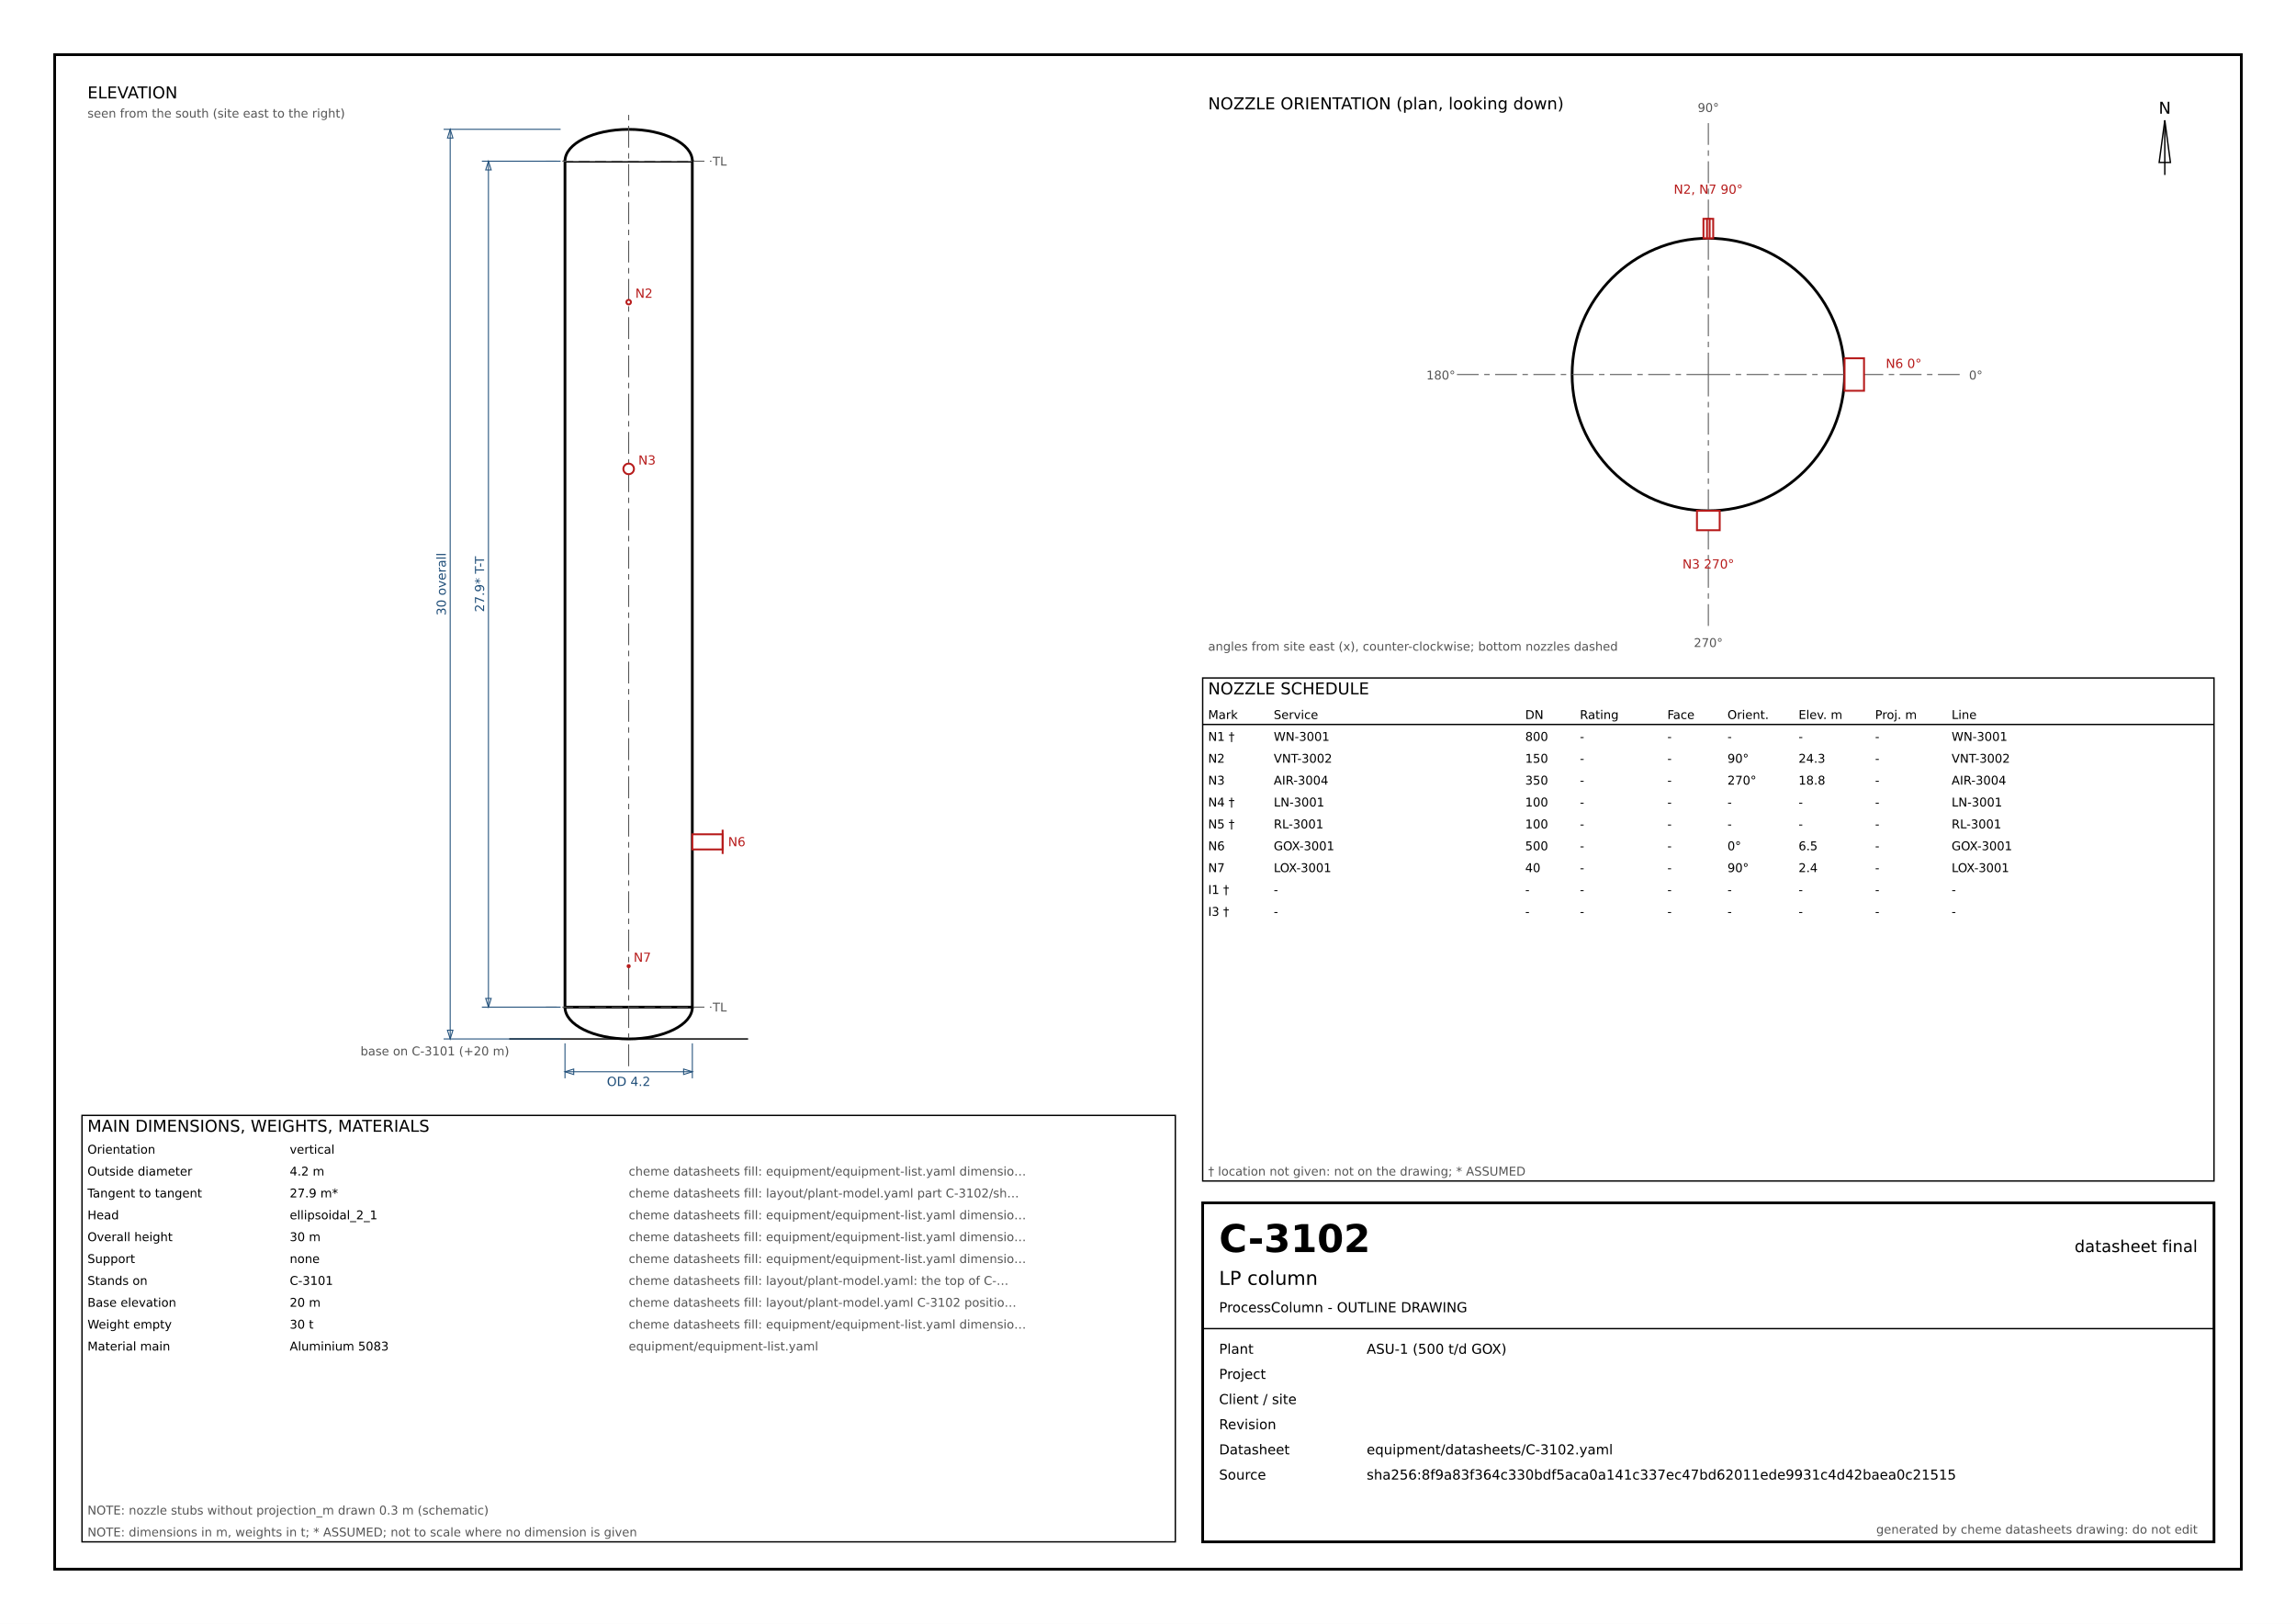
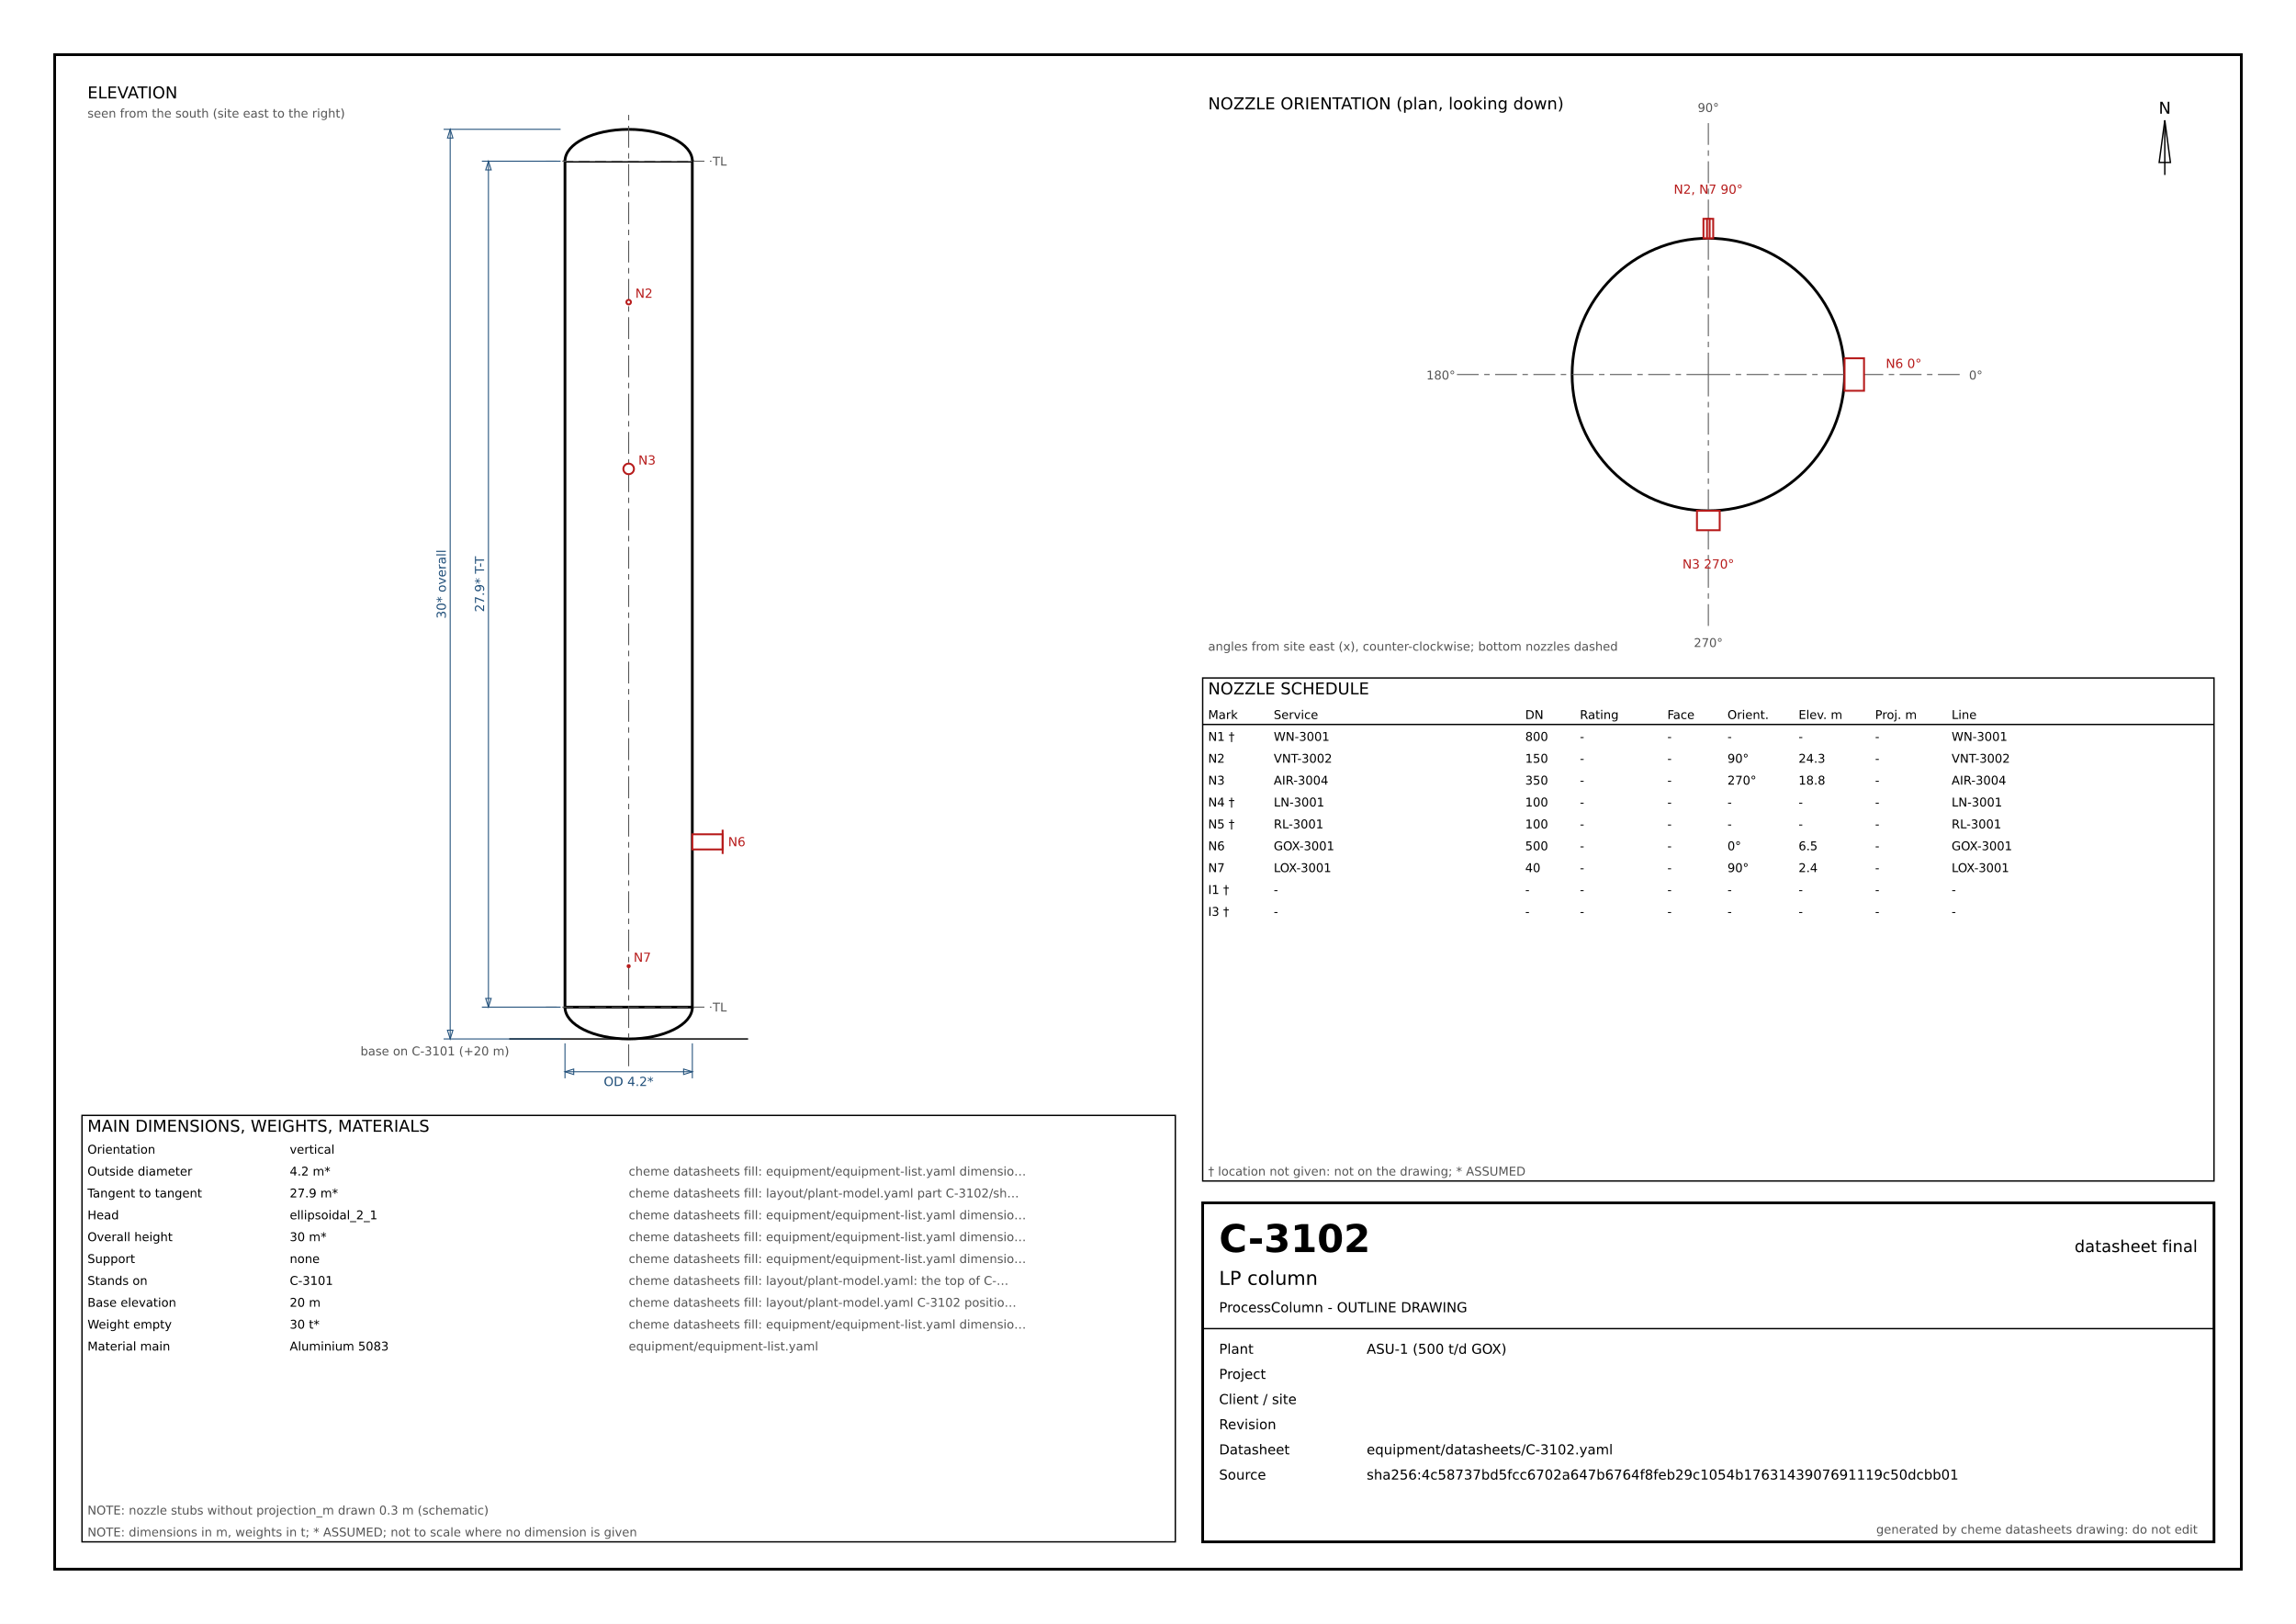
<svg xmlns="http://www.w3.org/2000/svg" width="420mm" height="297mm" viewBox="0 0 420 297">
  <style>
.frame{fill:none;stroke:#000;stroke-width:0.5}
.thin{fill:none;stroke:#000;stroke-width:0.25}
.outline{fill:#fff;stroke:#000;stroke-width:0.5}
.hidden{fill:none;stroke:#000;stroke-width:0.25;stroke-dasharray:1.5 1}
.centre{fill:none;stroke:#555;stroke-width:0.18;stroke-dasharray:4 1 1 1}
.tl{fill:none;stroke:#555;stroke-width:0.18;stroke-dasharray:2 1}
.dim{fill:none;stroke:#1f4e79;stroke-width:0.18}
.nozzle{fill:#fff;stroke:#b71c1c;stroke-width:0.35}
.section{fill:none;stroke:#2e7d32;stroke-width:0.25;stroke-dasharray:2 1}
text{font-family:'DejaVu Sans',Arial,Helvetica,sans-serif;fill:#000}
.t2{font-size:2.2px}.t25{font-size:2.5px}.t3{font-size:3px}.t35{font-size:3.5px}
.t5{font-size:5px;font-weight:bold}.t7{font-size:7px;font-weight:bold}
.dimt{font-size:2.3px;fill:#1f4e79}.nt{font-size:2.3px;fill:#b71c1c}
.note{font-size:2.2px;fill:#555}
.draft{font-size:40px;font-weight:bold;fill:#c62828;fill-opacity:0.12}
</style>
  <rect x="0" y="0" width="420" height="297" fill="#fff" />
  <rect x="10" y="10" width="400" height="277" class="frame" />
  <text x="16" y="18" class="t3" text-anchor="start">ELEVATION</text>
  <path d="M103.35,184.2 A11.65,5.82 0 0 0 126.65,184.2" class="outline" />
  <rect x="103.35" y="29.48" width="23.29" height="154.72" class="outline" />
  <path d="M103.35,29.48 A11.65,5.82 0 0 1 126.65,29.48" class="outline" />
  <line x1="99.86" y1="184.2" x2="130.14" y2="184.2" class="tl" />
  <text x="130.37" y="185" class="note" text-anchor="start">TL</text>
  <line x1="99.86" y1="29.48" x2="130.14" y2="29.48" class="tl" />
  <text x="130.37" y="30.28" class="note" text-anchor="start">TL</text>
  <line x1="115" y1="195.01" x2="115" y2="20.33" class="centre" />
  <line x1="93.15" y1="190.02" x2="136.85" y2="190.02" class="thin" />
  <text x="93.15" y="193.02" class="note" text-anchor="end">base on C-3101 (+20 m)</text>
  <line x1="102.55" y1="190.02" x2="81.15" y2="190.02" class="dim" />
  <line x1="102.55" y1="23.65" x2="81.15" y2="23.65" class="dim" />
  <line x1="82.35" y1="190.02" x2="82.35" y2="23.65" class="dim" />
  <path d="M82.35,190.02 l0.5,-1.6 l-1,0 z" class="dim" />
  <path d="M82.35,23.65 l0.5,1.6 l-1,0 z" class="dim" />
-   <text x="81.55" y="106.84" class="dimt" text-anchor="middle" transform="rotate(-90 81.55 106.84)">30 overall</text>
+   <text x="81.55" y="106.84" class="dimt" text-anchor="middle" transform="rotate(-90 81.55 106.84)">30* overall</text>
  <line x1="102.55" y1="184.2" x2="88.15" y2="184.2" class="dim" />
  <line x1="102.55" y1="29.48" x2="88.15" y2="29.48" class="dim" />
  <line x1="89.35" y1="184.2" x2="89.35" y2="29.48" class="dim" />
  <path d="M89.35,184.2 l0.5,-1.6 l-1,0 z" class="dim" />
  <path d="M89.35,29.48 l0.5,1.6 l-1,0 z" class="dim" />
  <text x="88.55" y="106.84" class="dimt" text-anchor="middle" transform="rotate(-90 88.55 106.84)">27.9* T-T</text>
  <line x1="103.35" y1="190.82" x2="103.35" y2="197.22" class="dim" />
  <line x1="126.65" y1="190.82" x2="126.65" y2="197.22" class="dim" />
  <line x1="103.35" y1="196.02" x2="126.65" y2="196.02" class="dim" />
  <path d="M103.35,196.02 l1.6,0.5 l0,-1 z" class="dim" />
  <path d="M126.65,196.02 l-1.6,0.5 l0,-1 z" class="dim" />
-   <text x="115" y="198.62" class="dimt" text-anchor="middle">OD 4.2</text>
+   <text x="115" y="198.62" class="dimt" text-anchor="middle">OD 4.2*</text>
  <circle cx="115" cy="55.26" r="0.42" class="nozzle" />
  <circle cx="115" cy="85.76" r="0.97" class="nozzle" />
  <rect x="126.65" y="152.59" width="5.55" height="2.77" class="nozzle" />
  <line x1="132.19" y1="151.75" x2="132.19" y2="156.19" class="nozzle" />
  <circle cx="115" cy="176.71" r="0.2" class="nozzle" />
  <text x="116.22" y="54.46" class="nt" text-anchor="start">N2</text>
  <text x="116.77" y="84.96" class="nt" text-anchor="start">N3</text>
  <text x="133.19" y="154.77" class="nt" text-anchor="start">N6</text>
  <text x="115.91" y="175.91" class="nt" text-anchor="start">N7</text>
  <circle cx="312.5" cy="68.5" r="24.92" class="outline" />
  <line x1="312.5" y1="68.5" x2="358.48" y2="68.5" class="centre" />
  <line x1="312.5" y1="68.5" x2="312.5" y2="22.52" class="centre" />
  <line x1="312.5" y1="68.5" x2="266.52" y2="68.5" class="centre" />
  <line x1="312.5" y1="68.5" x2="312.5" y2="114.48" class="centre" />
  <text x="361.43" y="69.4" class="note" text-anchor="middle">0°</text>
  <text x="312.5" y="20.47" class="note" text-anchor="middle">90°</text>
  <text x="263.57" y="69.4" class="note" text-anchor="middle">180°</text>
  <text x="312.5" y="118.33" class="note" text-anchor="middle">270°</text>
  <line x1="396" y1="32" x2="396" y2="22" class="thin" />
  <path d="M396,22 L394.97,29.71 L397.03,29.71 z" class="thin" />
  <text x="396" y="20.8" class="t3" text-anchor="middle">N</text>
  <path d="M311.61,43.58 L311.61,40.02 L313.39,40.02 L313.39,43.58 z" class="nozzle" />
  <path d="M314.58,93.42 L314.58,96.98 L310.42,96.98 L310.42,93.42 z" class="nozzle" />
  <path d="M337.42,65.53 L340.98,65.53 L340.98,71.47 L337.42,71.47 z" class="nozzle" />
  <path d="M312.26,43.58 L312.26,40.02 L312.74,40.02 L312.74,43.58 z" class="nozzle" />
  <text x="312.5" y="35.43" class="nt" text-anchor="middle">N2, N7 90°</text>
  <text x="312.5" y="103.97" class="nt" text-anchor="middle">N3 270°</text>
  <text x="344.97" y="67.3" class="nt" text-anchor="start">N6 0°</text>
  <text x="221" y="20" class="t3" text-anchor="start">NOZZLE ORIENTATION (plan, looking down)</text>
  <text x="221" y="119" class="note" text-anchor="start">angles from site east (x), counter-clockwise; bottom nozzles dashed</text>
  <text x="16" y="21.5" class="note" text-anchor="start">seen from the south (site east to the right)</text>
  <text x="221" y="127" class="t3" text-anchor="start">NOZZLE SCHEDULE</text>
  <text x="221" y="131.5" class="t2" text-anchor="start">Mark</text>
  <text x="233" y="131.5" class="t2" text-anchor="start">Service</text>
  <text x="279" y="131.5" class="t2" text-anchor="start">DN</text>
  <text x="289" y="131.5" class="t2" text-anchor="start">Rating</text>
  <text x="305" y="131.5" class="t2" text-anchor="start">Face</text>
  <text x="316" y="131.5" class="t2" text-anchor="start">Orient.</text>
  <text x="329" y="131.5" class="t2" text-anchor="start">Elev. m</text>
  <text x="343" y="131.5" class="t2" text-anchor="start">Proj. m</text>
  <text x="357" y="131.5" class="t2" text-anchor="start">Line</text>
  <line x1="220" y1="132.5" x2="405" y2="132.5" class="thin" />
  <text x="221" y="135.5" class="t2" text-anchor="start">N1 †</text>
  <text x="233" y="135.5" class="t2" text-anchor="start">WN-3001</text>
  <text x="279" y="135.5" class="t2" text-anchor="start">800</text>
  <text x="289" y="135.5" class="t2" text-anchor="start">-</text>
  <text x="305" y="135.5" class="t2" text-anchor="start">-</text>
  <text x="316" y="135.5" class="t2" text-anchor="start">-</text>
  <text x="329" y="135.5" class="t2" text-anchor="start">-</text>
  <text x="343" y="135.5" class="t2" text-anchor="start">-</text>
  <text x="357" y="135.5" class="t2" text-anchor="start">WN-3001</text>
  <text x="221" y="139.5" class="t2" text-anchor="start">N2</text>
  <text x="233" y="139.5" class="t2" text-anchor="start">VNT-3002</text>
  <text x="279" y="139.5" class="t2" text-anchor="start">150</text>
  <text x="289" y="139.5" class="t2" text-anchor="start">-</text>
  <text x="305" y="139.5" class="t2" text-anchor="start">-</text>
  <text x="316" y="139.5" class="t2" text-anchor="start">90°</text>
  <text x="329" y="139.5" class="t2" text-anchor="start">24.3</text>
  <text x="343" y="139.5" class="t2" text-anchor="start">-</text>
  <text x="357" y="139.5" class="t2" text-anchor="start">VNT-3002</text>
  <text x="221" y="143.5" class="t2" text-anchor="start">N3</text>
  <text x="233" y="143.5" class="t2" text-anchor="start">AIR-3004</text>
  <text x="279" y="143.5" class="t2" text-anchor="start">350</text>
  <text x="289" y="143.5" class="t2" text-anchor="start">-</text>
  <text x="305" y="143.5" class="t2" text-anchor="start">-</text>
  <text x="316" y="143.5" class="t2" text-anchor="start">270°</text>
  <text x="329" y="143.5" class="t2" text-anchor="start">18.8</text>
  <text x="343" y="143.5" class="t2" text-anchor="start">-</text>
  <text x="357" y="143.5" class="t2" text-anchor="start">AIR-3004</text>
  <text x="221" y="147.5" class="t2" text-anchor="start">N4 †</text>
  <text x="233" y="147.5" class="t2" text-anchor="start">LN-3001</text>
  <text x="279" y="147.5" class="t2" text-anchor="start">100</text>
  <text x="289" y="147.5" class="t2" text-anchor="start">-</text>
  <text x="305" y="147.5" class="t2" text-anchor="start">-</text>
  <text x="316" y="147.5" class="t2" text-anchor="start">-</text>
  <text x="329" y="147.5" class="t2" text-anchor="start">-</text>
  <text x="343" y="147.5" class="t2" text-anchor="start">-</text>
  <text x="357" y="147.5" class="t2" text-anchor="start">LN-3001</text>
  <text x="221" y="151.5" class="t2" text-anchor="start">N5 †</text>
  <text x="233" y="151.5" class="t2" text-anchor="start">RL-3001</text>
  <text x="279" y="151.5" class="t2" text-anchor="start">100</text>
  <text x="289" y="151.5" class="t2" text-anchor="start">-</text>
  <text x="305" y="151.5" class="t2" text-anchor="start">-</text>
  <text x="316" y="151.5" class="t2" text-anchor="start">-</text>
  <text x="329" y="151.5" class="t2" text-anchor="start">-</text>
  <text x="343" y="151.5" class="t2" text-anchor="start">-</text>
  <text x="357" y="151.5" class="t2" text-anchor="start">RL-3001</text>
  <text x="221" y="155.5" class="t2" text-anchor="start">N6</text>
  <text x="233" y="155.5" class="t2" text-anchor="start">GOX-3001</text>
  <text x="279" y="155.5" class="t2" text-anchor="start">500</text>
  <text x="289" y="155.5" class="t2" text-anchor="start">-</text>
  <text x="305" y="155.5" class="t2" text-anchor="start">-</text>
  <text x="316" y="155.5" class="t2" text-anchor="start">0°</text>
  <text x="329" y="155.5" class="t2" text-anchor="start">6.5</text>
  <text x="343" y="155.5" class="t2" text-anchor="start">-</text>
  <text x="357" y="155.5" class="t2" text-anchor="start">GOX-3001</text>
  <text x="221" y="159.5" class="t2" text-anchor="start">N7</text>
  <text x="233" y="159.5" class="t2" text-anchor="start">LOX-3001</text>
  <text x="279" y="159.5" class="t2" text-anchor="start">40</text>
  <text x="289" y="159.5" class="t2" text-anchor="start">-</text>
  <text x="305" y="159.5" class="t2" text-anchor="start">-</text>
  <text x="316" y="159.5" class="t2" text-anchor="start">90°</text>
  <text x="329" y="159.5" class="t2" text-anchor="start">2.4</text>
  <text x="343" y="159.5" class="t2" text-anchor="start">-</text>
  <text x="357" y="159.5" class="t2" text-anchor="start">LOX-3001</text>
  <text x="221" y="163.5" class="t2" text-anchor="start">I1 †</text>
  <text x="233" y="163.5" class="t2" text-anchor="start">-</text>
  <text x="279" y="163.5" class="t2" text-anchor="start">-</text>
  <text x="289" y="163.5" class="t2" text-anchor="start">-</text>
  <text x="305" y="163.5" class="t2" text-anchor="start">-</text>
  <text x="316" y="163.5" class="t2" text-anchor="start">-</text>
  <text x="329" y="163.5" class="t2" text-anchor="start">-</text>
  <text x="343" y="163.5" class="t2" text-anchor="start">-</text>
  <text x="357" y="163.5" class="t2" text-anchor="start">-</text>
  <text x="221" y="167.5" class="t2" text-anchor="start">I3 †</text>
  <text x="233" y="167.5" class="t2" text-anchor="start">-</text>
  <text x="279" y="167.5" class="t2" text-anchor="start">-</text>
  <text x="289" y="167.5" class="t2" text-anchor="start">-</text>
  <text x="305" y="167.5" class="t2" text-anchor="start">-</text>
  <text x="316" y="167.5" class="t2" text-anchor="start">-</text>
  <text x="329" y="167.5" class="t2" text-anchor="start">-</text>
  <text x="343" y="167.5" class="t2" text-anchor="start">-</text>
  <text x="357" y="167.5" class="t2" text-anchor="start">-</text>
  <text x="221" y="215" class="note" text-anchor="start">† location not given: not on the drawing; * ASSUMED</text>
  <rect x="220" y="124" width="185" height="92" class="thin" />
  <text x="16" y="207" class="t3" text-anchor="start">MAIN DIMENSIONS, WEIGHTS, MATERIALS</text>
  <text x="16" y="211" class="t2" text-anchor="start">Orientation</text>
  <text x="53" y="211" class="t2" text-anchor="start">vertical</text>
  <text x="115" y="211" class="note" text-anchor="start" />
  <text x="16" y="215" class="t2" text-anchor="start">Outside diameter</text>
-   <text x="53" y="215" class="t2" text-anchor="start">4.2 m</text>
+   <text x="53" y="215" class="t2" text-anchor="start">4.2 m*</text>
  <text x="115" y="215" class="note" text-anchor="start">cheme datasheets fill: equipment/equipment-list.yaml dimensio…</text>
  <text x="16" y="219" class="t2" text-anchor="start">Tangent to tangent</text>
  <text x="53" y="219" class="t2" text-anchor="start">27.9 m*</text>
  <text x="115" y="219" class="note" text-anchor="start">cheme datasheets fill: layout/plant-model.yaml part C-3102/sh…</text>
  <text x="16" y="223" class="t2" text-anchor="start">Head</text>
  <text x="53" y="223" class="t2" text-anchor="start">ellipsoidal_2_1</text>
  <text x="115" y="223" class="note" text-anchor="start">cheme datasheets fill: equipment/equipment-list.yaml dimensio…</text>
  <text x="16" y="227" class="t2" text-anchor="start">Overall height</text>
-   <text x="53" y="227" class="t2" text-anchor="start">30 m</text>
+   <text x="53" y="227" class="t2" text-anchor="start">30 m*</text>
  <text x="115" y="227" class="note" text-anchor="start">cheme datasheets fill: equipment/equipment-list.yaml dimensio…</text>
  <text x="16" y="231" class="t2" text-anchor="start">Support</text>
  <text x="53" y="231" class="t2" text-anchor="start">none</text>
  <text x="115" y="231" class="note" text-anchor="start">cheme datasheets fill: equipment/equipment-list.yaml dimensio…</text>
  <text x="16" y="235" class="t2" text-anchor="start">Stands on</text>
  <text x="53" y="235" class="t2" text-anchor="start">C-3101</text>
  <text x="115" y="235" class="note" text-anchor="start">cheme datasheets fill: layout/plant-model.yaml: the top of C-…</text>
  <text x="16" y="239" class="t2" text-anchor="start">Base elevation</text>
  <text x="53" y="239" class="t2" text-anchor="start">20 m</text>
  <text x="115" y="239" class="note" text-anchor="start">cheme datasheets fill: layout/plant-model.yaml C-3102 positio…</text>
  <text x="16" y="243" class="t2" text-anchor="start">Weight empty</text>
-   <text x="53" y="243" class="t2" text-anchor="start">30 t</text>
+   <text x="53" y="243" class="t2" text-anchor="start">30 t*</text>
  <text x="115" y="243" class="note" text-anchor="start">cheme datasheets fill: equipment/equipment-list.yaml dimensio…</text>
  <text x="16" y="247" class="t2" text-anchor="start">Material main</text>
  <text x="53" y="247" class="t2" text-anchor="start">Aluminium 5083</text>
  <text x="115" y="247" class="note" text-anchor="start">equipment/equipment-list.yaml</text>
  <text x="16" y="277" class="note" text-anchor="start">NOTE: nozzle stubs without projection_m drawn 0.3 m (schematic)</text>
  <text x="16" y="281" class="note" text-anchor="start">NOTE: dimensions in m, weights in t; * ASSUMED; not to scale where no dimension is given</text>
  <rect x="15" y="204" width="200" height="78" class="thin" />
  <rect x="220" y="220" width="185" height="62" class="frame" />
  <text x="223" y="229" class="t7" text-anchor="start">C-3102</text>
  <text x="223" y="235" class="t35" text-anchor="start">LP column</text>
  <text x="223" y="240" class="t25" text-anchor="start">ProcessColumn - OUTLINE DRAWING</text>
  <line x1="220" y1="243" x2="405" y2="243" class="thin" />
  <text x="223" y="247.6" class="t25" text-anchor="start">Plant</text>
  <text x="250" y="247.6" class="t25" text-anchor="start">ASU-1 (500 t/d GOX)</text>
  <text x="223" y="252.2" class="t25" text-anchor="start">Project</text>
  <text x="250" y="252.2" class="t25" text-anchor="start" />
  <text x="223" y="256.8" class="t25" text-anchor="start">Client / site</text>
  <text x="250" y="256.8" class="t25" text-anchor="start" />
  <text x="223" y="261.4" class="t25" text-anchor="start">Revision</text>
  <text x="250" y="261.4" class="t25" text-anchor="start" />
  <text x="223" y="266" class="t25" text-anchor="start">Datasheet</text>
  <text x="250" y="266" class="t25" text-anchor="start">equipment/datasheets/C-3102.yaml</text>
  <text x="223" y="270.6" class="t25" text-anchor="start">Source</text>
-   <text x="250" y="270.6" class="t25" text-anchor="start">sha256:8f9a83f364c330bdf5aca0a141c337ec47bd62011ede9931c4d42baea0c21515</text>
+   <text x="250" y="270.6" class="t25" text-anchor="start">sha256:4c58737bd5fcc6702a647b6764f8feb29c1054b1763143907691119c50dcbb01</text>
  <text x="402" y="229" class="t3" text-anchor="end">datasheet final</text>
  <text x="402" y="280.5" class="note" text-anchor="end">generated by cheme datasheets drawing: do not edit</text>
</svg>
